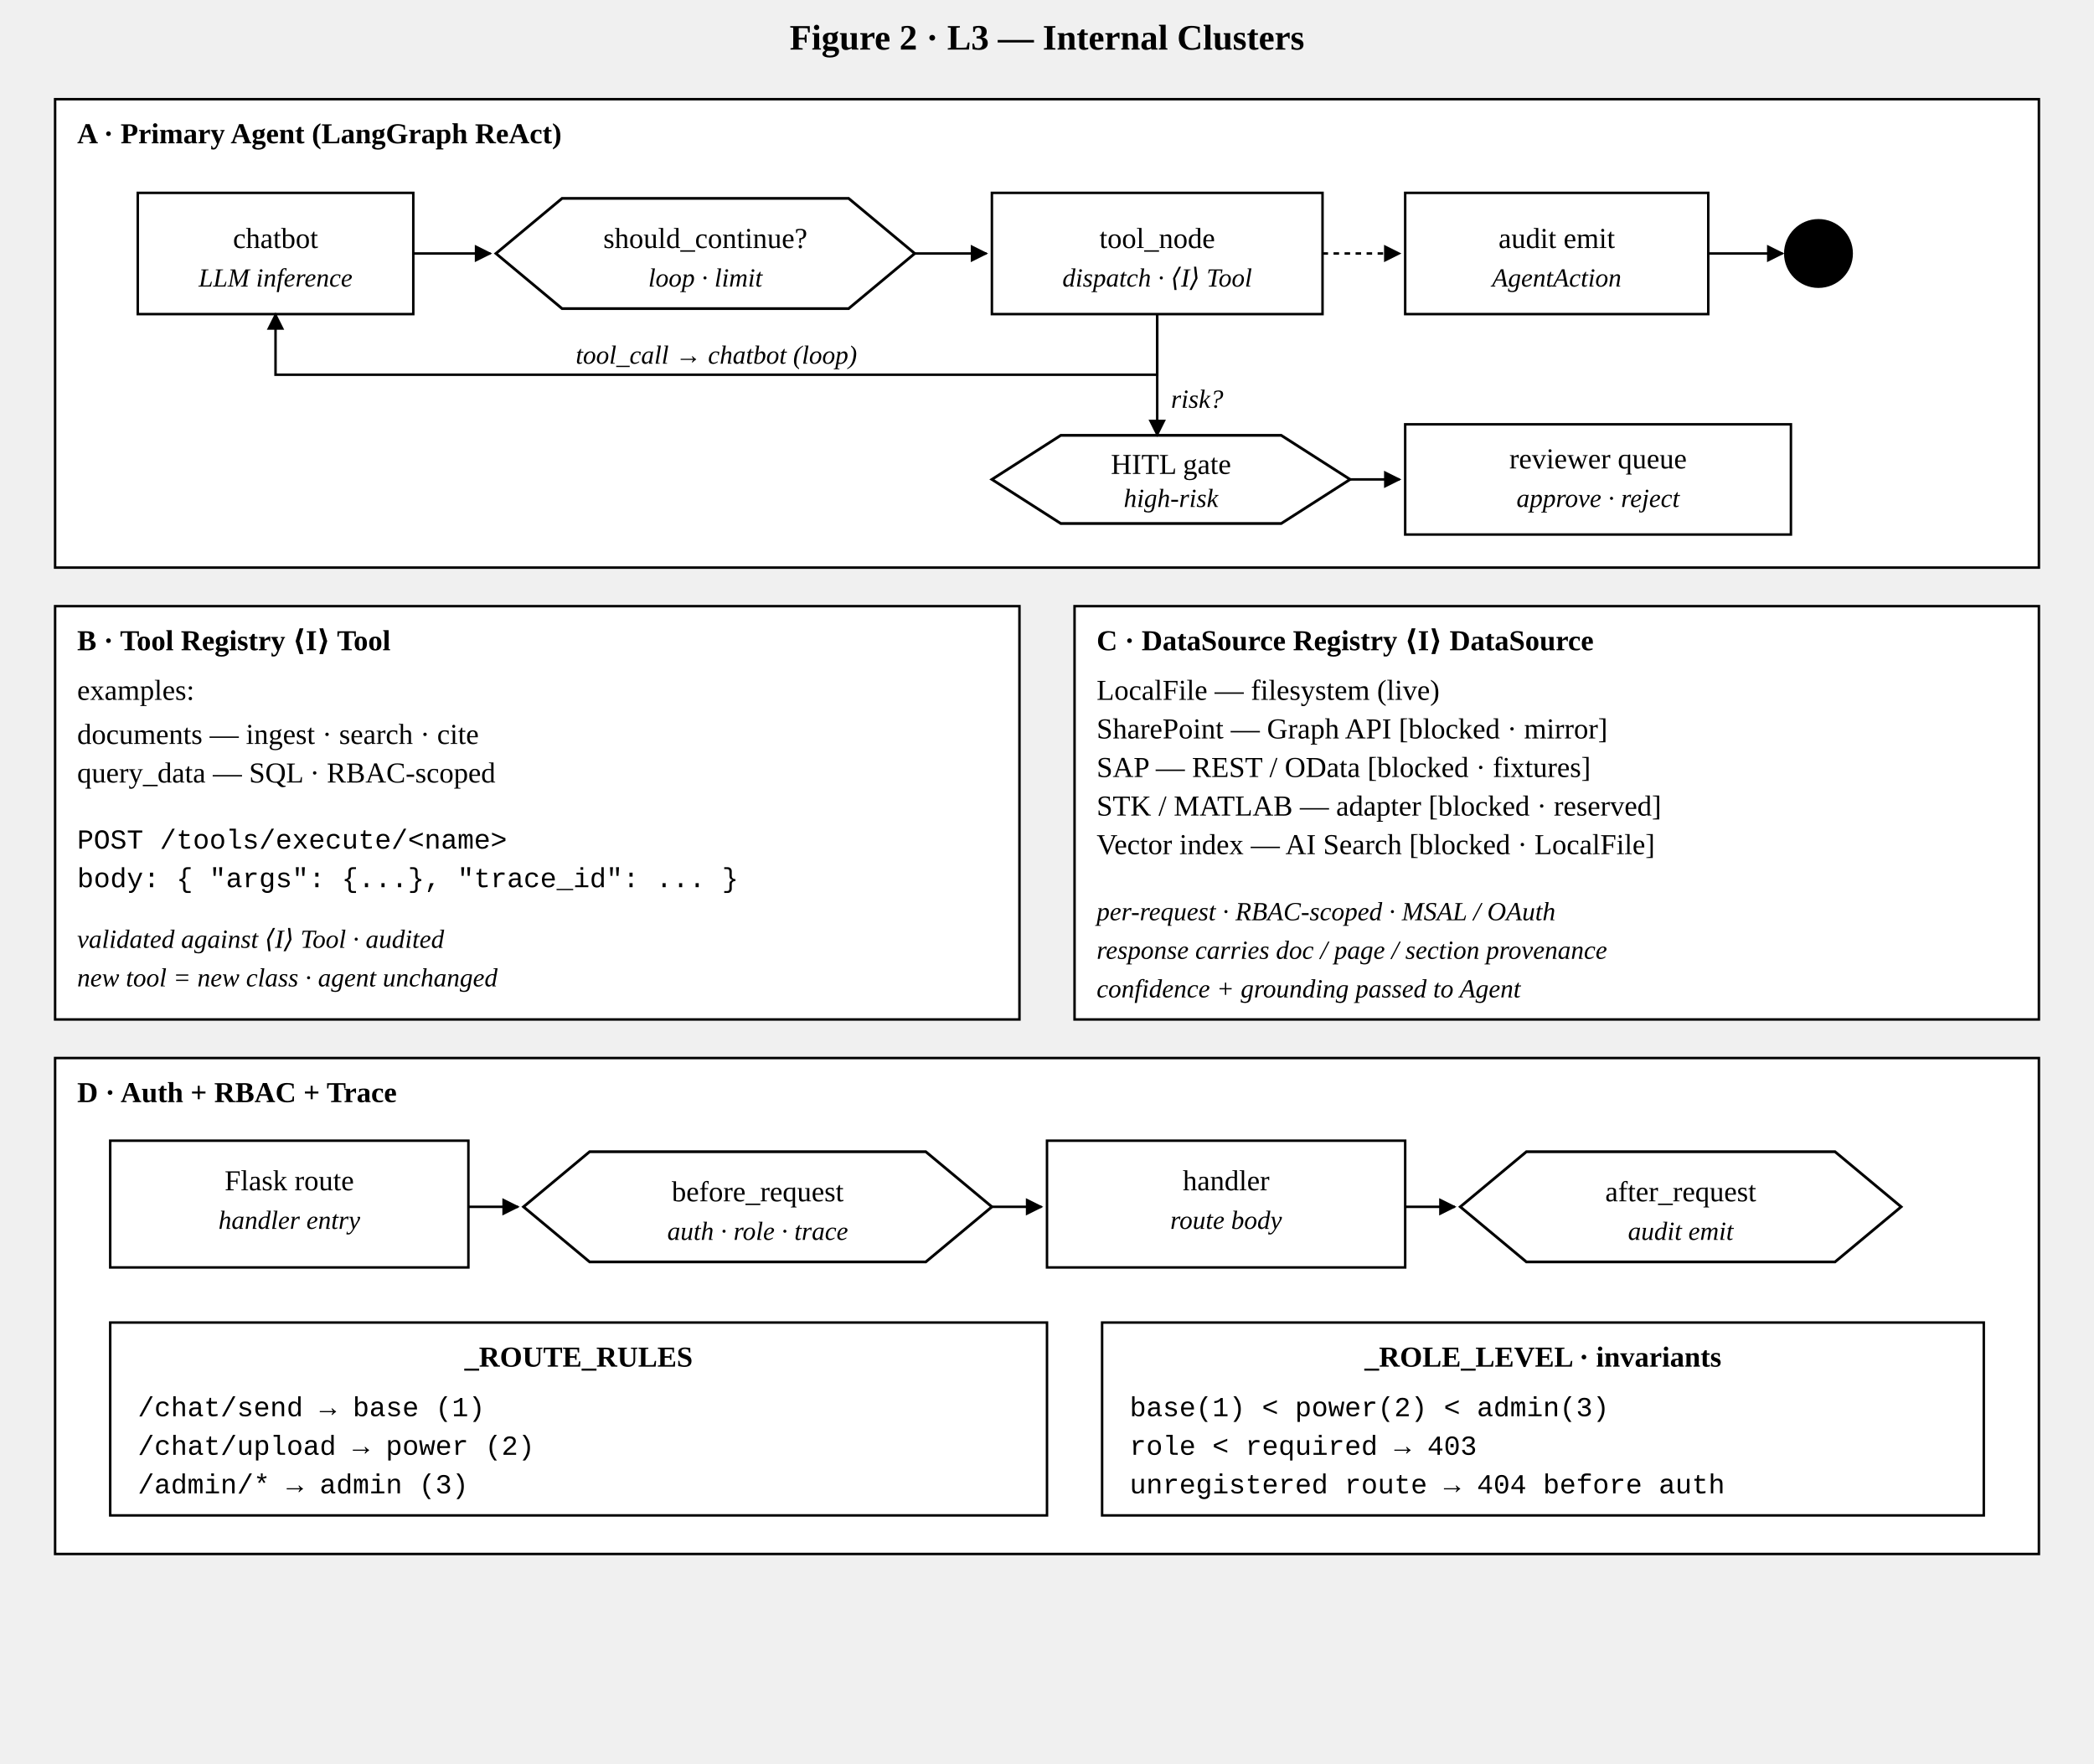
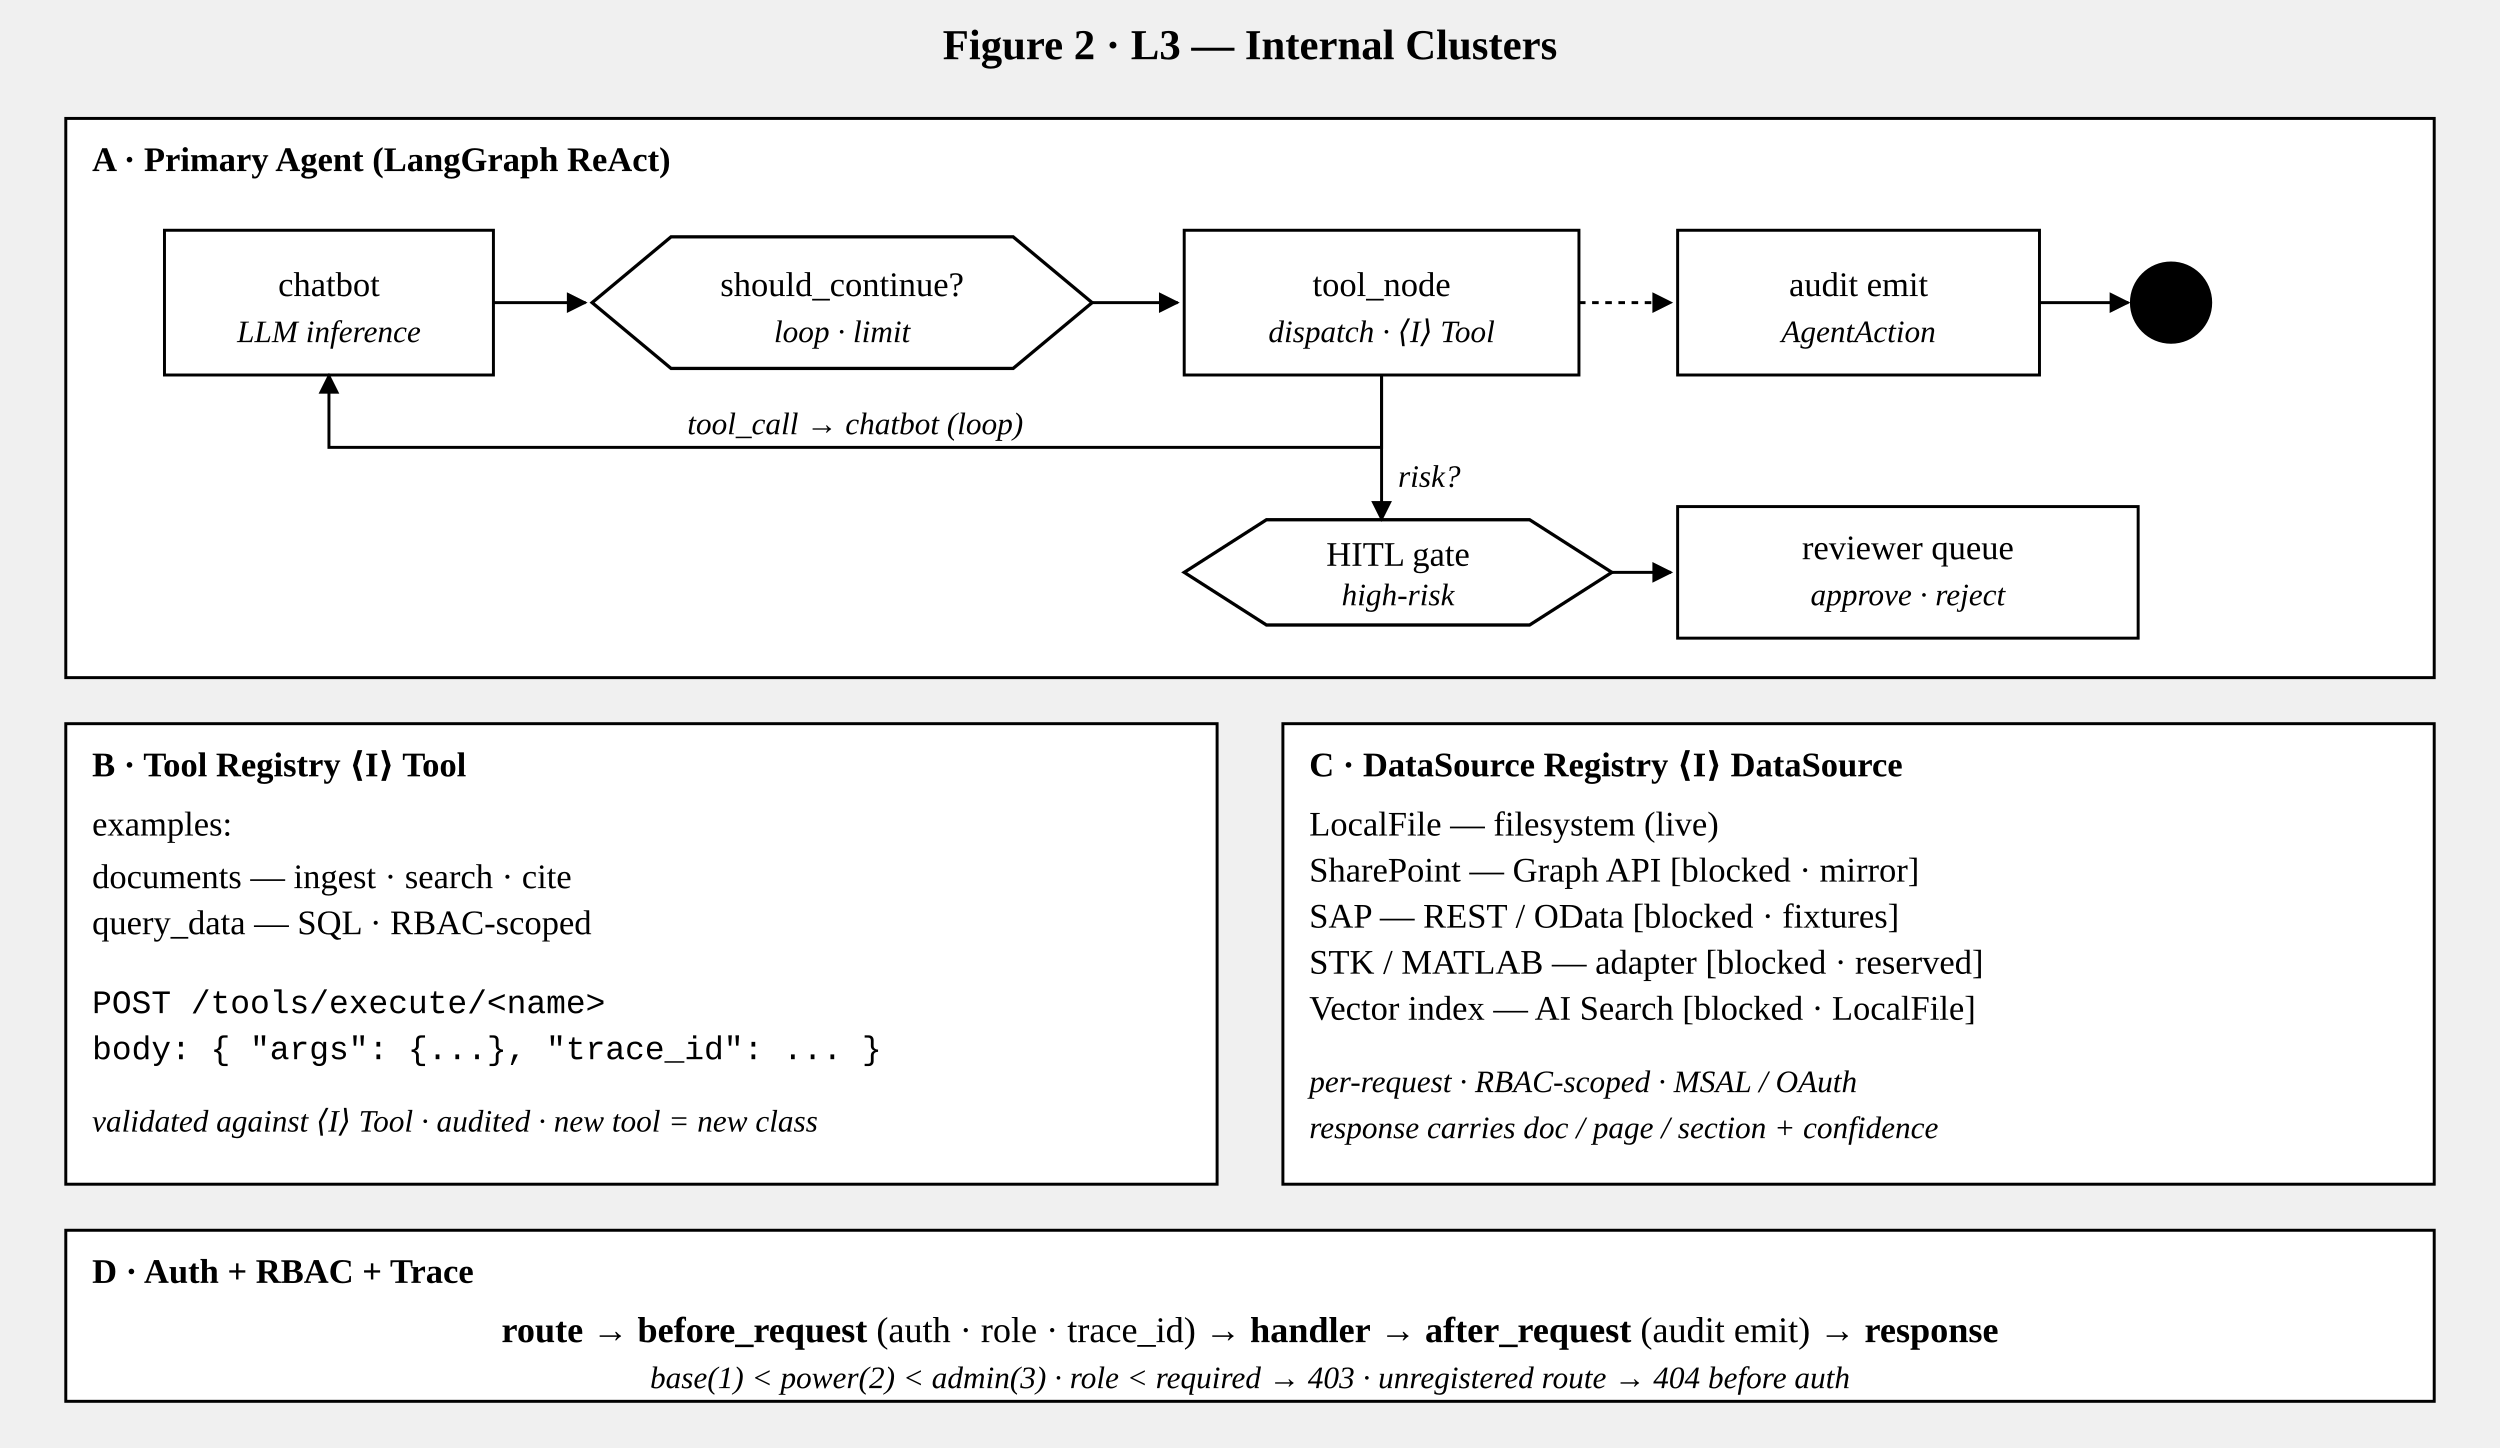
- <svg xmlns="http://www.w3.org/2000/svg" viewBox="0 0 760 640" font-family="Times New Roman, Times, serif">
+ <svg xmlns="http://www.w3.org/2000/svg" viewBox="0 0 760 440" font-family="Times New Roman, Times, serif">
  <defs>
    <marker id="arrL3" viewBox="0 0 10 10" refX="9" refY="5" markerWidth="7" markerHeight="7" orient="auto-start-reverse">
      <path d="M 0 0 L 10 5 L 0 10 z" fill="#000" />
    </marker>
    <style>
      .box { fill: #fff; stroke: #000; stroke-width: 0.9; }
      .box-d { fill: #fff; stroke: #000; stroke-width: 0.9; stroke-dasharray: 4 2; }
      .gate { fill: #fff; stroke: #000; stroke-width: 1; }
      .term { fill: #000; stroke: #000; stroke-width: 1; }
      .lbl-c { font-size: 10.5px; fill: #000; text-anchor: middle; }
      .lbl   { font-size: 10.5px; fill: #000; }
      .lbl-i-c { font-size: 9.5px; fill: #000; font-style: italic; text-anchor: middle; }
      .lbl-i   { font-size: 9.5px; fill: #000; font-style: italic; }
      .h  { font-size: 10.5px; font-weight: bold; fill: #000; }
-       .hc { font-size: 10.5px; font-weight: bold; fill: #000; text-anchor: middle; }
      .edge { stroke: #000; stroke-width: 0.9; fill: none; }
      .edge-d { stroke: #000; stroke-width: 0.9; fill: none; stroke-dasharray: 2 2; }
      .title { font-size: 13px; font-weight: bold; fill: #000; text-anchor: middle; }
      .mono { font-family: "Courier New", Courier, monospace; font-size: 10px; fill: #000; }
+       .flow { font-size: 11px; fill: #000; text-anchor: middle; }
+       .flow-k { font-size: 11px; font-weight: bold; fill: #000; }
    </style>
  </defs>
  <text x="380" y="18" class="title">Figure 2 · L3 — Internal Clusters</text>
  <g transform="translate(20,36)">
    <rect x="0" y="0" width="720" height="170" class="box" />
    <text x="8" y="16" class="h">A · Primary Agent (LangGraph ReAct)</text>
    <rect x="30" y="34" width="100" height="44" class="box" />
    <text x="80" y="54" class="lbl-c">chatbot</text>
    <text x="80" y="68" class="lbl-i-c">LLM inference</text>
    <polygon points="160,56 184,36 288,36 312,56 288,76 184,76" class="gate" />
    <text x="236" y="54" class="lbl-c">should_continue?</text>
    <text x="236" y="68" class="lbl-i-c">loop · limit</text>
    <rect x="340" y="34" width="120" height="44" class="box" />
    <text x="400" y="54" class="lbl-c">tool_node</text>
    <text x="400" y="68" class="lbl-i-c">dispatch · ⟨I⟩ Tool</text>
    <rect x="490" y="34" width="110" height="44" class="box" />
    <text x="545" y="54" class="lbl-c">audit emit</text>
    <text x="545" y="68" class="lbl-i-c">AgentAction</text>
    <circle cx="640" cy="56" r="12" class="term" />
    <text x="640" y="60" class="lbl-c" fill="#fff">END</text>
    <line x1="130" y1="56" x2="158" y2="56" class="edge" marker-end="url(#arrL3)" />
    <line x1="312" y1="56" x2="338" y2="56" class="edge" marker-end="url(#arrL3)" />
    <line x1="460" y1="56" x2="488" y2="56" class="edge-d" marker-end="url(#arrL3)" />
    <line x1="600" y1="56" x2="627" y2="56" class="edge" marker-end="url(#arrL3)" />
    <path d="M 400 78 L 400 100 L 80 100 L 80 78" class="edge" marker-end="url(#arrL3)" />
    <text x="240" y="96" class="lbl-i-c">tool_call → chatbot (loop)</text>
    <polygon points="340,138 365,122 445,122 470,138 445,154 365,154" class="gate" />
    <text x="405" y="136" class="lbl-c">HITL gate</text>
    <text x="405" y="148" class="lbl-i-c">high-risk</text>
    <path d="M 400 78 L 400 122" class="edge" marker-end="url(#arrL3)" />
    <text x="405" y="112" class="lbl-i">risk?</text>
    <rect x="490" y="118" width="140" height="40" class="box" />
    <text x="560" y="134" class="lbl-c">reviewer queue</text>
    <text x="560" y="148" class="lbl-i-c">approve · reject</text>
    <line x1="470" y1="138" x2="488" y2="138" class="edge" marker-end="url(#arrL3)" />
  </g>
  <g transform="translate(20,220)">
-     <rect x="0" y="0" width="350" height="150" class="box" />
+     <rect x="0" y="0" width="350" height="140" class="box" />
    <text x="8" y="16" class="h">B · Tool Registry   ⟨I⟩ Tool</text>
    <text x="8" y="34" class="lbl">examples:</text>
    <text x="8" y="50" class="lbl">documents  — ingest · search · cite</text>
    <text x="8" y="64" class="lbl">query_data — SQL · RBAC-scoped</text>
    <text x="8" y="88" class="mono">POST /tools/execute/&lt;name&gt;</text>
    <text x="8" y="102" class="mono">body: { "args": {...}, "trace_id": ... }</text>
-     <text x="8" y="124" class="lbl-i">validated against ⟨I⟩ Tool · audited</text>
-     <text x="8" y="138" class="lbl-i">new tool = new class · agent unchanged</text>
+     <text x="8" y="124" class="lbl-i">validated against ⟨I⟩ Tool · audited · new tool = new class</text>
  </g>
  <g transform="translate(390,220)">
-     <rect x="0" y="0" width="350" height="150" class="box" />
+     <rect x="0" y="0" width="350" height="140" class="box" />
    <text x="8" y="16" class="h">C · DataSource Registry   ⟨I⟩ DataSource</text>
    <text x="8" y="34" class="lbl">LocalFile    — filesystem (live)</text>
    <text x="8" y="48" class="lbl">SharePoint   — Graph API [blocked · mirror]</text>
    <text x="8" y="62" class="lbl">SAP          — REST / OData [blocked · fixtures]</text>
    <text x="8" y="76" class="lbl">STK / MATLAB — adapter [blocked · reserved]</text>
    <text x="8" y="90" class="lbl">Vector index — AI Search [blocked · LocalFile]</text>
-     <text x="8" y="114" class="lbl-i">per-request · RBAC-scoped · MSAL / OAuth</text>
-     <text x="8" y="128" class="lbl-i">response carries doc / page / section provenance</text>
-     <text x="8" y="142" class="lbl-i">confidence + grounding passed to Agent</text>
+     <text x="8" y="112" class="lbl-i">per-request · RBAC-scoped · MSAL / OAuth</text>
+     <text x="8" y="126" class="lbl-i">response carries doc / page / section + confidence</text>
  </g>
-   <g transform="translate(20,384)">
-     <rect x="0" y="0" width="720" height="180" class="box" />
+   <g transform="translate(20,374)">
+     <rect x="0" y="0" width="720" height="52" class="box" />
    <text x="8" y="16" class="h">D · Auth + RBAC + Trace</text>
-     <rect x="20" y="30" width="130" height="46" class="box" />
-     <text x="85" y="48" class="lbl-c">Flask route</text>
-     <text x="85" y="62" class="lbl-i-c">handler entry</text>
-     <polygon points="170,54 194,34 316,34 340,54 316,74 194,74" class="gate" />
-     <text x="255" y="52" class="lbl-c">before_request</text>
-     <text x="255" y="66" class="lbl-i-c">auth · role · trace</text>
-     <rect x="360" y="30" width="130" height="46" class="box" />
-     <text x="425" y="48" class="lbl-c">handler</text>
-     <text x="425" y="62" class="lbl-i-c">route body</text>
-     <polygon points="510,54 534,34 646,34 670,54 646,74 534,74" class="gate" />
-     <text x="590" y="52" class="lbl-c">after_request</text>
-     <text x="590" y="66" class="lbl-i-c">audit emit</text>
-     <line x1="150" y1="54" x2="168" y2="54" class="edge" marker-end="url(#arrL3)" />
-     <line x1="340" y1="54" x2="358" y2="54" class="edge" marker-end="url(#arrL3)" />
-     <line x1="490" y1="54" x2="508" y2="54" class="edge" marker-end="url(#arrL3)" />
-     <rect x="20" y="96" width="340" height="70" class="box" />
-     <text x="190" y="112" class="hc">_ROUTE_RULES</text>
-     <text x="30" y="130" class="mono">/chat/send      → base   (1)</text>
-     <text x="30" y="144" class="mono">/chat/upload    → power  (2)</text>
-     <text x="30" y="158" class="mono">/admin/*        → admin  (3)</text>
-     <rect x="380" y="96" width="320" height="70" class="box" />
-     <text x="540" y="112" class="hc">_ROLE_LEVEL · invariants</text>
-     <text x="390" y="130" class="mono">base(1) &lt; power(2) &lt; admin(3)</text>
-     <text x="390" y="144" class="mono">role &lt; required → 403</text>
-     <text x="390" y="158" class="mono">unregistered route → 404 before auth</text>
+     <text x="360" y="34" class="flow">
+       <tspan class="flow-k">route</tspan>  →  <tspan class="flow-k">before_request</tspan> (auth · role · trace_id)  →  <tspan class="flow-k">handler</tspan>  →  <tspan class="flow-k">after_request</tspan> (audit emit)  →  <tspan class="flow-k">response</tspan>
+     </text>
+     <text x="360" y="48" class="lbl-i-c">base(1) &lt; power(2) &lt; admin(3)   ·   role &lt; required → 403   ·   unregistered route → 404 before auth</text>
  </g>
</svg>
